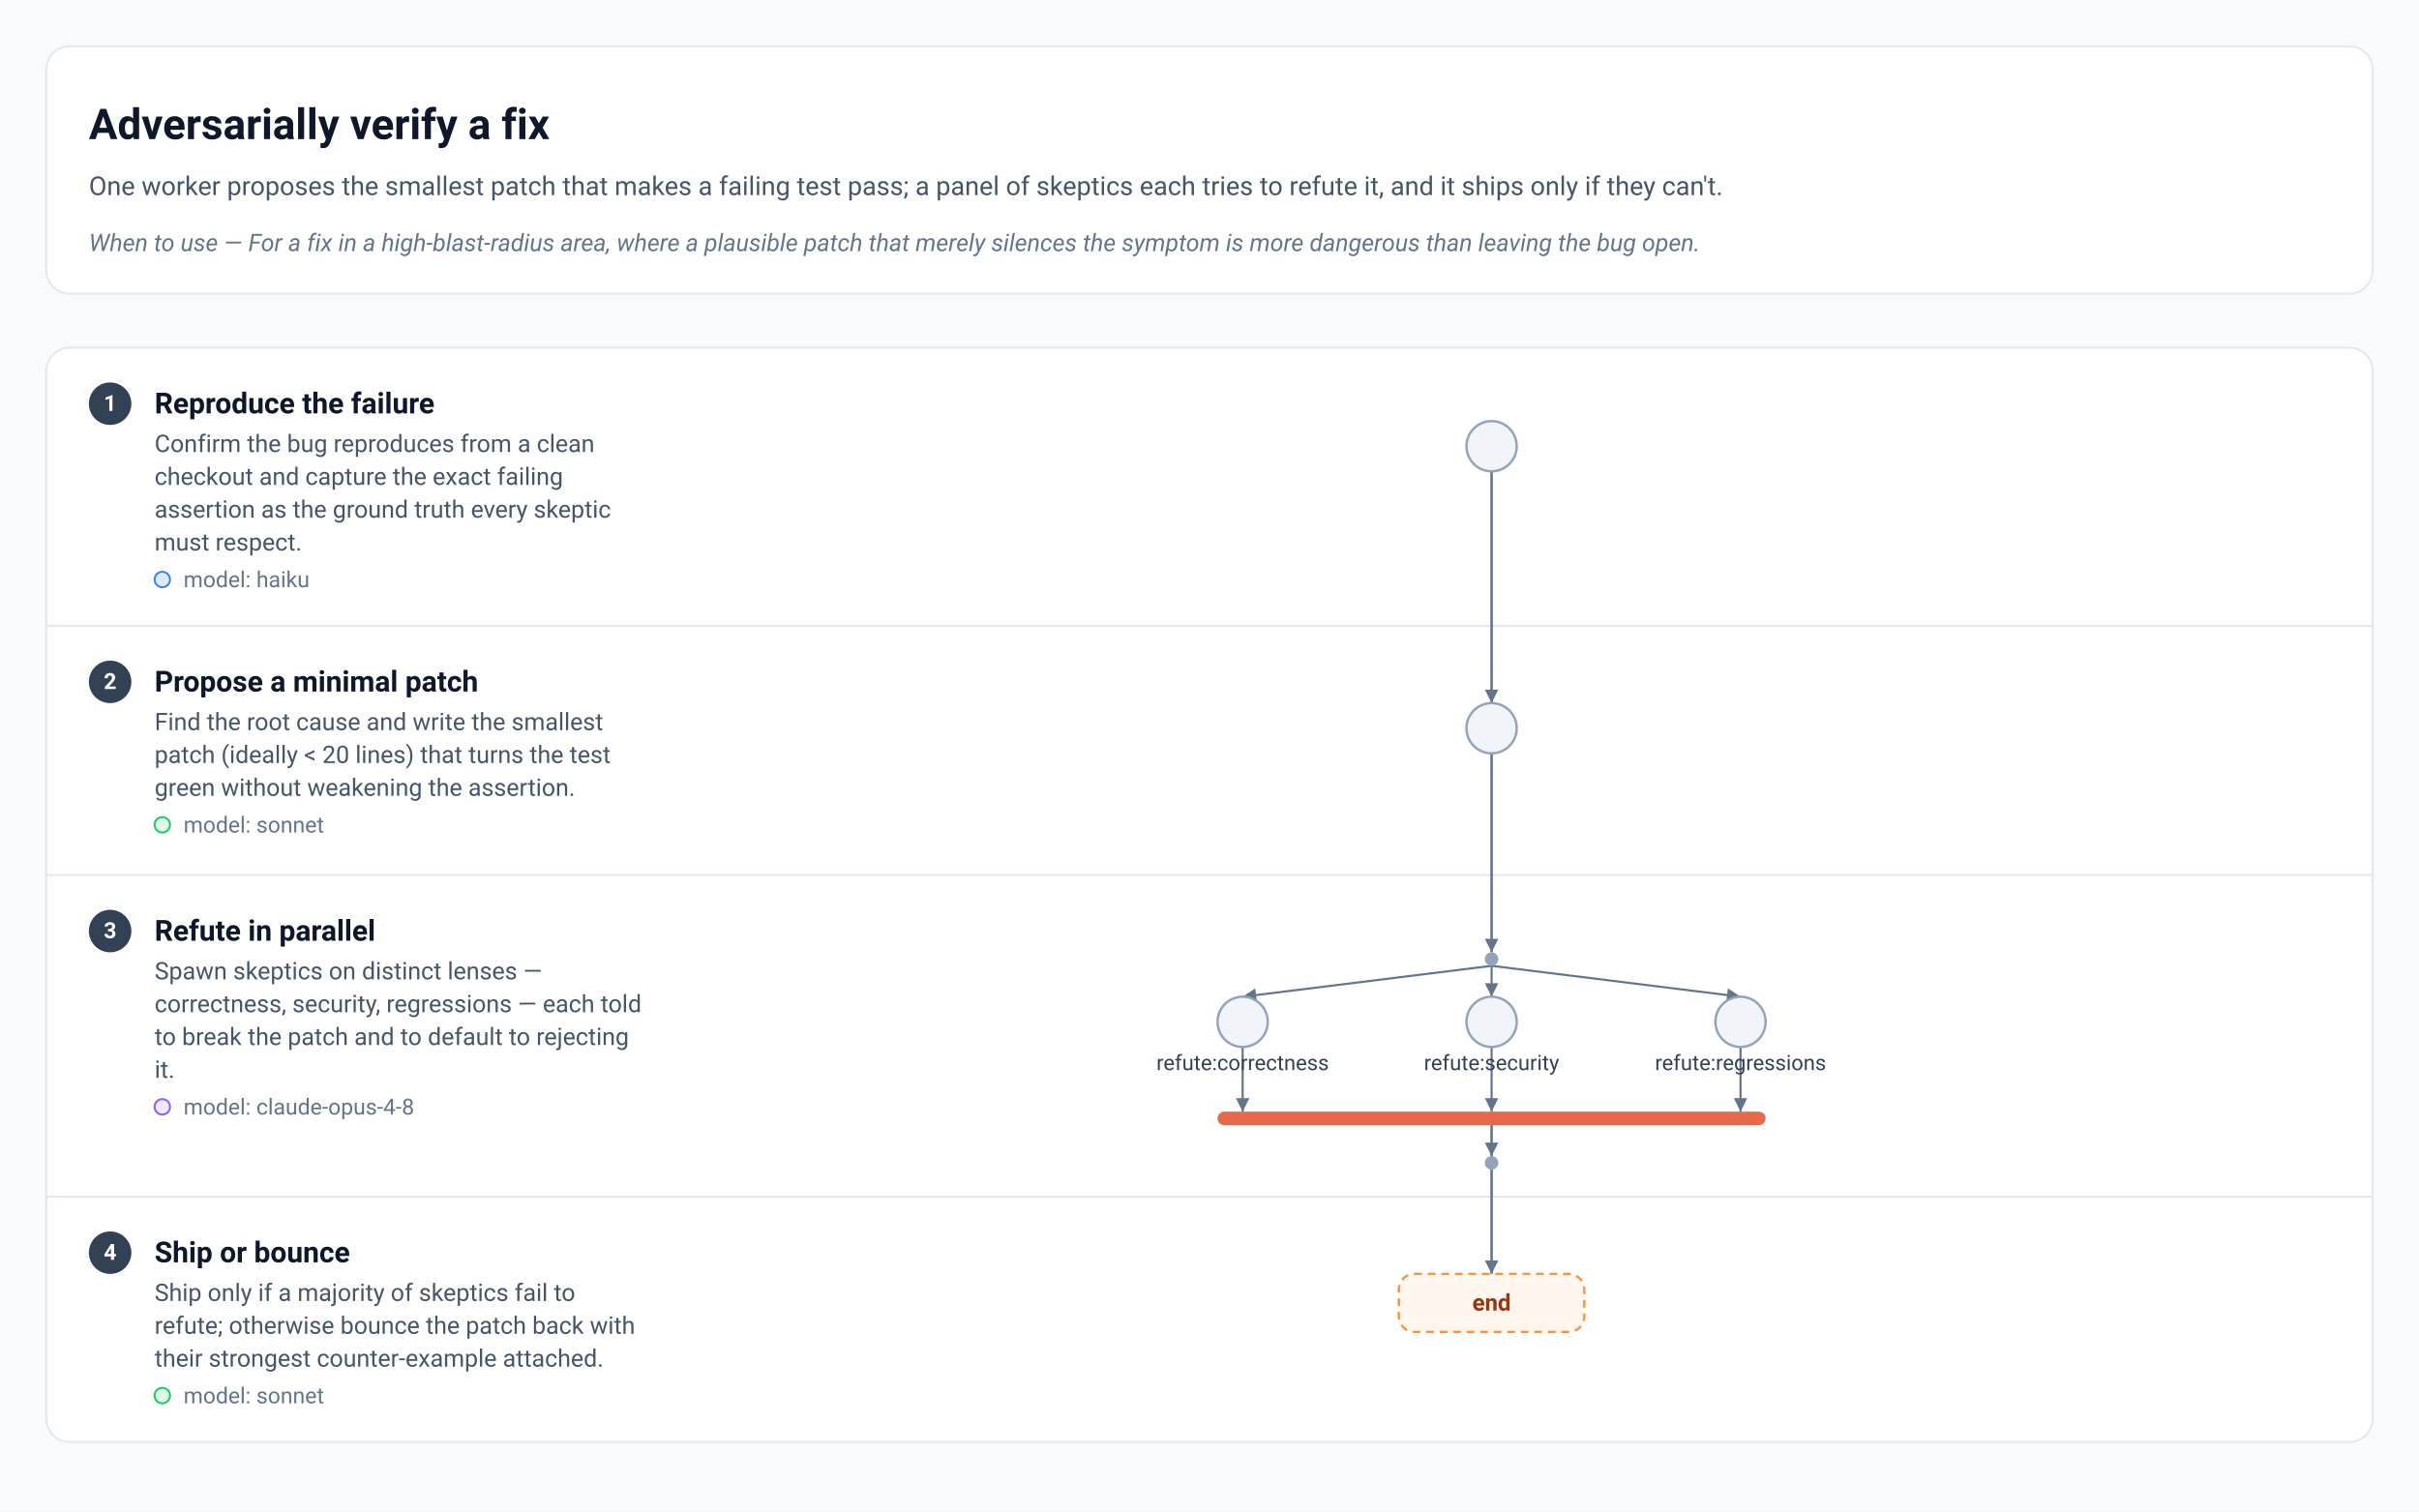
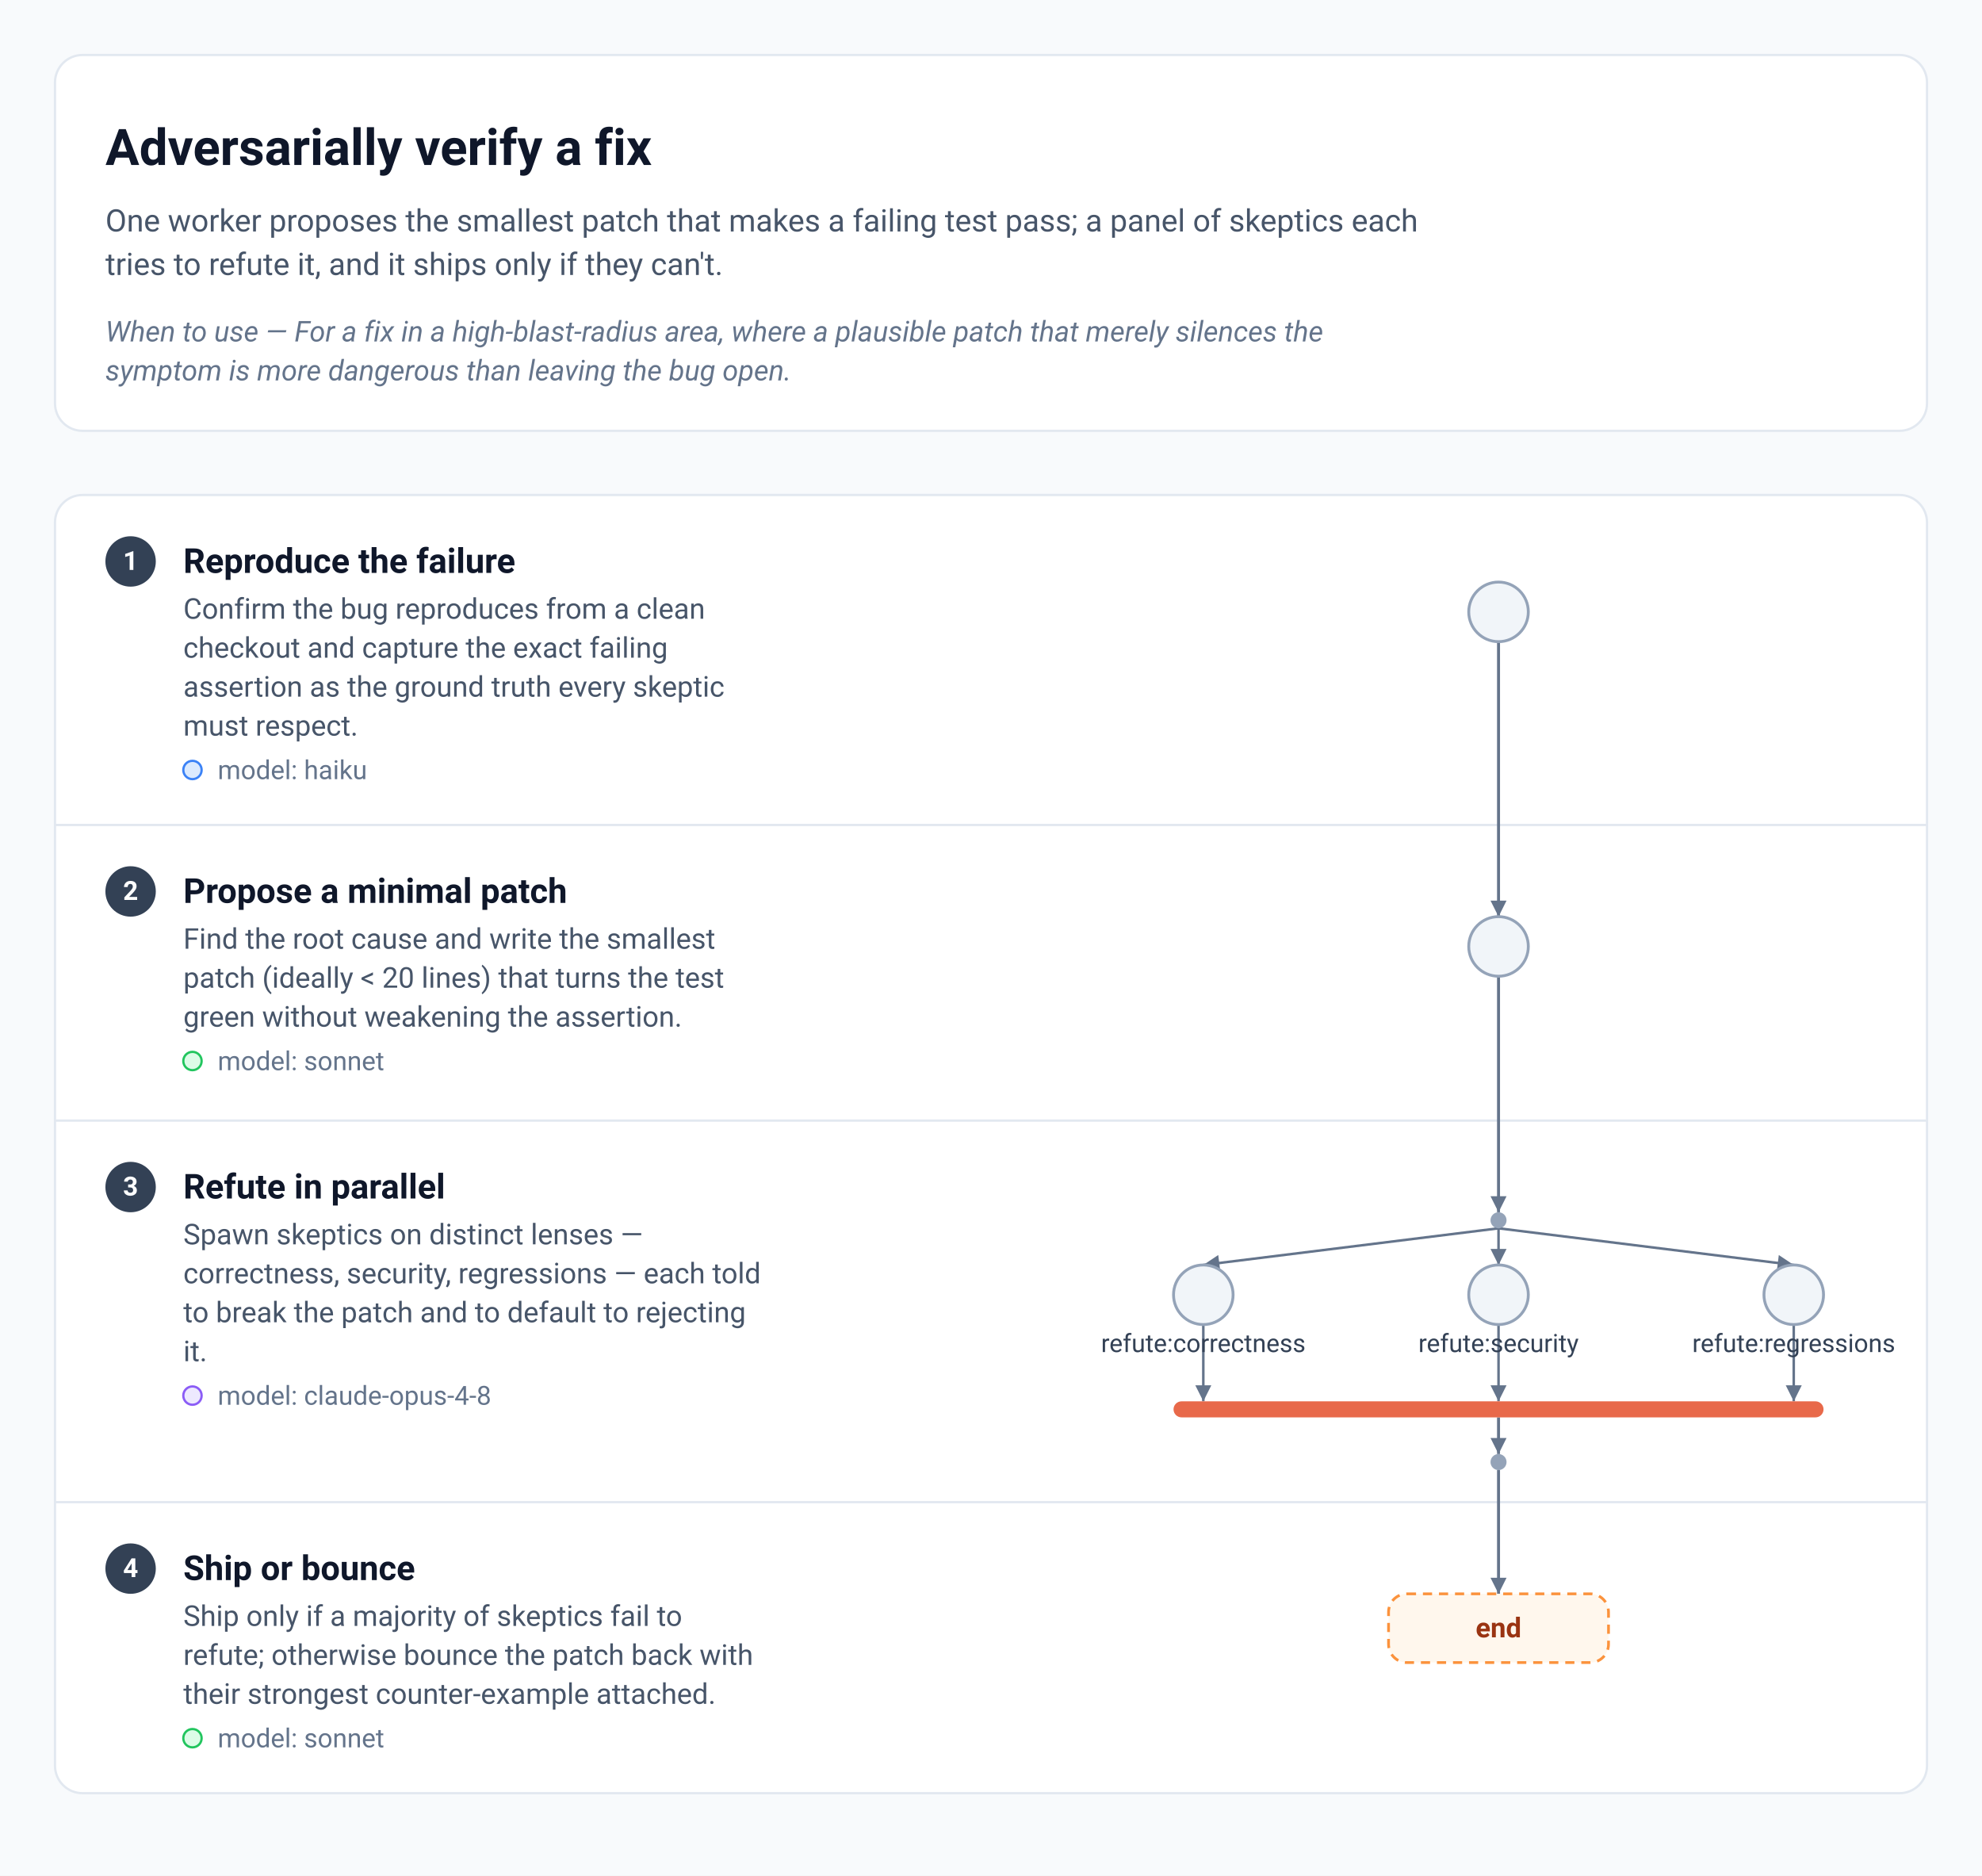
- <svg xmlns="http://www.w3.org/2000/svg" width="1252" height="782.5" viewBox="0 0 1252 782.5" font-family="-apple-system, BlinkMacSystemFont, 'Segoe UI', Roboto, Helvetica, Arial, sans-serif">
-   <rect width="1252" height="782.5" fill="#f8fafc" />
+ <svg xmlns="http://www.w3.org/2000/svg" width="865" height="818.5" viewBox="0 0 865 818.5" font-family="-apple-system, BlinkMacSystemFont, 'Segoe UI', Roboto, Helvetica, Arial, sans-serif">
+   <rect width="865" height="818.5" fill="#f8fafc" />
  <g transform="translate(0 24)">
    <g class="header-card">
-       <rect x="24" y="0" width="1204" height="128" rx="12" fill="#ffffff" stroke="#e2e8f0" stroke-width="1" />
+       <rect x="24" y="0" width="817" height="164" rx="12" fill="#ffffff" stroke="#e2e8f0" stroke-width="1" />
      <text x="46" y="48" font-size="22" fill="#0f172a" font-weight="700">Adversarially verify a fix</text>
-       <text x="46" y="77" font-size="13.5" fill="#475569">One worker proposes the smallest patch that makes a failing test pass; a panel of skeptics each tries to refute it, and it ships only if they can't.</text>
-       <text x="46" y="106" font-size="12.5" fill="#64748b" font-style="italic">When to use — For a fix in a high-blast-radius area, where a plausible patch that merely silences the symptom is more dangerous than leaving the bug open.</text>
+       <text x="46" y="77" font-size="13.5" fill="#475569">One worker proposes the smallest patch that makes a failing test pass; a panel of skeptics each</text>
+       <text x="46" y="96" font-size="13.5" fill="#475569">tries to refute it, and it ships only if they can't.</text>
+       <text x="46" y="125" font-size="12.5" fill="#64748b" font-style="italic">When to use — For a fix in a high-blast-radius area, where a plausible patch that merely silences the</text>
+       <text x="46" y="142" font-size="12.5" fill="#64748b" font-style="italic">symptom is more dangerous than leaving the bug open.</text>
    </g>
  </g>
-   <g transform="translate(0 168)">
-     <rect x="24" y="12" width="1204" height="566.5" rx="12" fill="#ffffff" stroke="#e2e8f0" stroke-width="1" />
+   <g transform="translate(0 204)">
+     <rect x="24" y="12" width="817" height="566.5" rx="12" fill="#ffffff" stroke="#e2e8f0" stroke-width="1" />
    <g class="swimlane" />
    <g class="swimlane">
-       <line x1="24" y1="156" x2="1228" y2="156" stroke="#e2e8f0" stroke-width="1" />
+       <line x1="24" y1="156" x2="841" y2="156" stroke="#e2e8f0" stroke-width="1" />
    </g>
    <g class="swimlane">
-       <line x1="24" y1="285" x2="1228" y2="285" stroke="#e2e8f0" stroke-width="1" />
+       <line x1="24" y1="285" x2="841" y2="285" stroke="#e2e8f0" stroke-width="1" />
    </g>
    <g class="swimlane">
-       <line x1="24" y1="451.5" x2="1228" y2="451.5" stroke="#e2e8f0" stroke-width="1" />
+       <line x1="24" y1="451.5" x2="841" y2="451.5" stroke="#e2e8f0" stroke-width="1" />
    </g>
    <g transform="translate(0 12)">
      <g class="lane-label">
        <circle cx="57" cy="29" r="11" fill="#334155" />
        <text x="57" y="32.7" font-size="11.5" fill="#ffffff" font-weight="700" text-anchor="middle">1</text>
        <text x="80" y="34" font-size="15" fill="#0f172a" font-weight="700">Reproduce the failure</text>
        <text x="80" y="54" font-size="12.5" fill="#475569">Confirm the bug reproduces from a clean</text>
        <text x="80" y="71" font-size="12.5" fill="#475569">checkout and capture the exact failing</text>
        <text x="80" y="88" font-size="12.5" fill="#475569">assertion as the ground truth every skeptic</text>
        <text x="80" y="105" font-size="12.5" fill="#475569">must respect.</text>
        <circle cx="84" cy="120" r="4" fill="#dbeafe" stroke="#3b82f6" stroke-width="1" />
        <text x="95" y="124" font-size="11.5" fill="#64748b">model: haiku</text>
      </g>
    </g>
    <g transform="translate(0 156)">
      <g class="lane-label">
        <circle cx="57" cy="29" r="11" fill="#334155" />
        <text x="57" y="32.7" font-size="11.5" fill="#ffffff" font-weight="700" text-anchor="middle">2</text>
        <text x="80" y="34" font-size="15" fill="#0f172a" font-weight="700">Propose a minimal patch</text>
        <text x="80" y="54" font-size="12.5" fill="#475569">Find the root cause and write the smallest</text>
        <text x="80" y="71" font-size="12.5" fill="#475569">patch (ideally &lt; 20 lines) that turns the test</text>
        <text x="80" y="88" font-size="12.5" fill="#475569">green without weakening the assertion.</text>
        <circle cx="84" cy="103" r="4" fill="#dcfce7" stroke="#22c55e" stroke-width="1" />
        <text x="95" y="107" font-size="11.5" fill="#64748b">model: sonnet</text>
      </g>
    </g>
    <g transform="translate(0 285)">
      <g class="lane-label">
        <circle cx="57" cy="29" r="11" fill="#334155" />
        <text x="57" y="32.7" font-size="11.5" fill="#ffffff" font-weight="700" text-anchor="middle">3</text>
        <text x="80" y="34" font-size="15" fill="#0f172a" font-weight="700">Refute in parallel</text>
        <text x="80" y="54" font-size="12.5" fill="#475569">Spawn skeptics on distinct lenses —</text>
        <text x="80" y="71" font-size="12.5" fill="#475569">correctness, security, regressions — each told</text>
        <text x="80" y="88" font-size="12.5" fill="#475569">to break the patch and to default to rejecting</text>
        <text x="80" y="105" font-size="12.5" fill="#475569">it.</text>
        <circle cx="84" cy="120" r="4" fill="#ede9fe" stroke="#8b5cf6" stroke-width="1" />
        <text x="95" y="124" font-size="11.5" fill="#64748b">model: claude-opus-4-8</text>
      </g>
    </g>
    <g transform="translate(0 451.5)">
      <g class="lane-label">
        <circle cx="57" cy="29" r="11" fill="#334155" />
        <text x="57" y="32.7" font-size="11.5" fill="#ffffff" font-weight="700" text-anchor="middle">4</text>
        <text x="80" y="34" font-size="15" fill="#0f172a" font-weight="700">Ship or bounce</text>
        <text x="80" y="54" font-size="12.5" fill="#475569">Ship only if a majority of skeptics fail to</text>
        <text x="80" y="71" font-size="12.5" fill="#475569">refute; otherwise bounce the patch back with</text>
        <text x="80" y="88" font-size="12.5" fill="#475569">their strongest counter-example attached.</text>
        <circle cx="84" cy="103" r="4" fill="#dcfce7" stroke="#22c55e" stroke-width="1" />
        <text x="95" y="107" font-size="11.5" fill="#64748b">model: sonnet</text>
      </g>
    </g>
-     <g class="topology" transform="translate(468 0)">
+     <g class="topology" transform="translate(350 0)">
      <g class="edge">
        <path d="M 304 76 L 304 196" fill="none" stroke="#64748b" stroke-width="1.3" />
        <polygon points="304,196 300.5,189 307.5,189" fill="#64748b" />
      </g>
      <g class="edge">
        <path d="M 304 332 L 175.16 348" fill="none" stroke="#64748b" stroke-width="1.1" />
        <polygon points="175.16,348 181.68,343.66 182.54,350.61" fill="#64748b" />
      </g>
      <g class="edge">
        <path d="M 304 332 L 304 348" fill="none" stroke="#64748b" stroke-width="1.1" />
        <polygon points="304,348 300.5,341 307.5,341" fill="#64748b" />
      </g>
      <g class="edge">
        <path d="M 304 332 L 432.84 348" fill="none" stroke="#64748b" stroke-width="1.1" />
        <polygon points="432.84,348 425.46,350.61 426.32,343.66" fill="#64748b" />
      </g>
      <g class="edge">
        <path d="M 175.16 374 L 175.16 407.5" fill="none" stroke="#64748b" stroke-width="1.1" />
        <polygon points="175.16,407.5 171.66,400.5 178.66,400.5" fill="#64748b" />
      </g>
      <g class="edge">
        <path d="M 304 374 L 304 407.5" fill="none" stroke="#64748b" stroke-width="1.1" />
        <polygon points="304,407.5 300.5,400.5 307.5,400.5" fill="#64748b" />
      </g>
      <g class="edge">
        <path d="M 432.84 374 L 432.84 407.5" fill="none" stroke="#64748b" stroke-width="1.1" />
        <polygon points="432.84,407.5 429.34,400.5 436.34,400.5" fill="#64748b" />
      </g>
      <g class="edge">
        <path d="M 304 414.5 L 304 430.5" fill="none" stroke="#64748b" stroke-width="1.3" />
        <polygon points="304,430.5 300.5,423.5 307.5,423.5" fill="#64748b" />
      </g>
      <g class="edge">
        <path d="M 304 222 L 304 325" fill="none" stroke="#64748b" stroke-width="1.3" />
        <polygon points="304,325 300.5,318 307.5,318" fill="#64748b" />
      </g>
      <g class="edge">
        <path d="M 304 437.5 L 304 491.5" fill="none" stroke="#64748b" stroke-width="1.3" />
        <polygon points="304,491.5 300.5,484.5 307.5,484.5" fill="#64748b" />
      </g>
      <g class="agent-node">
        <circle cx="304" cy="63" r="13" fill="#f1f5f9" stroke="#94a3b8" stroke-width="1.25" />
      </g>
      <g class="agent-node">
        <circle cx="304" cy="209" r="13" fill="#f1f5f9" stroke="#94a3b8" stroke-width="1.25" />
      </g>
      <circle class="hub" cx="304" cy="328.5" r="3.5" fill="#94a3b8" />
      <g class="agent-node">
        <circle cx="175.16" cy="361" r="13" fill="#f1f5f9" stroke="#94a3b8" stroke-width="1.25" />
        <text x="175.16" y="386" font-size="11" fill="#334155" text-anchor="middle">refute:correctness</text>
      </g>
      <g class="agent-node">
        <circle cx="304" cy="361" r="13" fill="#f1f5f9" stroke="#94a3b8" stroke-width="1.25" />
        <text x="304" y="386" font-size="11" fill="#334155" text-anchor="middle">refute:security</text>
      </g>
      <g class="agent-node">
        <circle cx="432.84" cy="361" r="13" fill="#f1f5f9" stroke="#94a3b8" stroke-width="1.25" />
        <text x="432.84" y="386" font-size="11" fill="#334155" text-anchor="middle">refute:regressions</text>
      </g>
      <rect class="barrier" x="162.16" y="407.5" width="283.68" height="7" rx="3.5" fill="#e8694a" />
      <circle class="hub" cx="304" cy="434" r="3.5" fill="#94a3b8" />
      <g class="control-node">
        <rect class="control-box" x="256" y="491.5" width="96" height="30" rx="8" fill="#fff7ed" stroke="#fb923c" stroke-width="1.2" stroke-dasharray="4 3" />
        <text x="304" y="510.5" font-size="12" fill="#9a3412" font-weight="600" text-anchor="middle">end</text>
      </g>
    </g>
  </g>
</svg>
